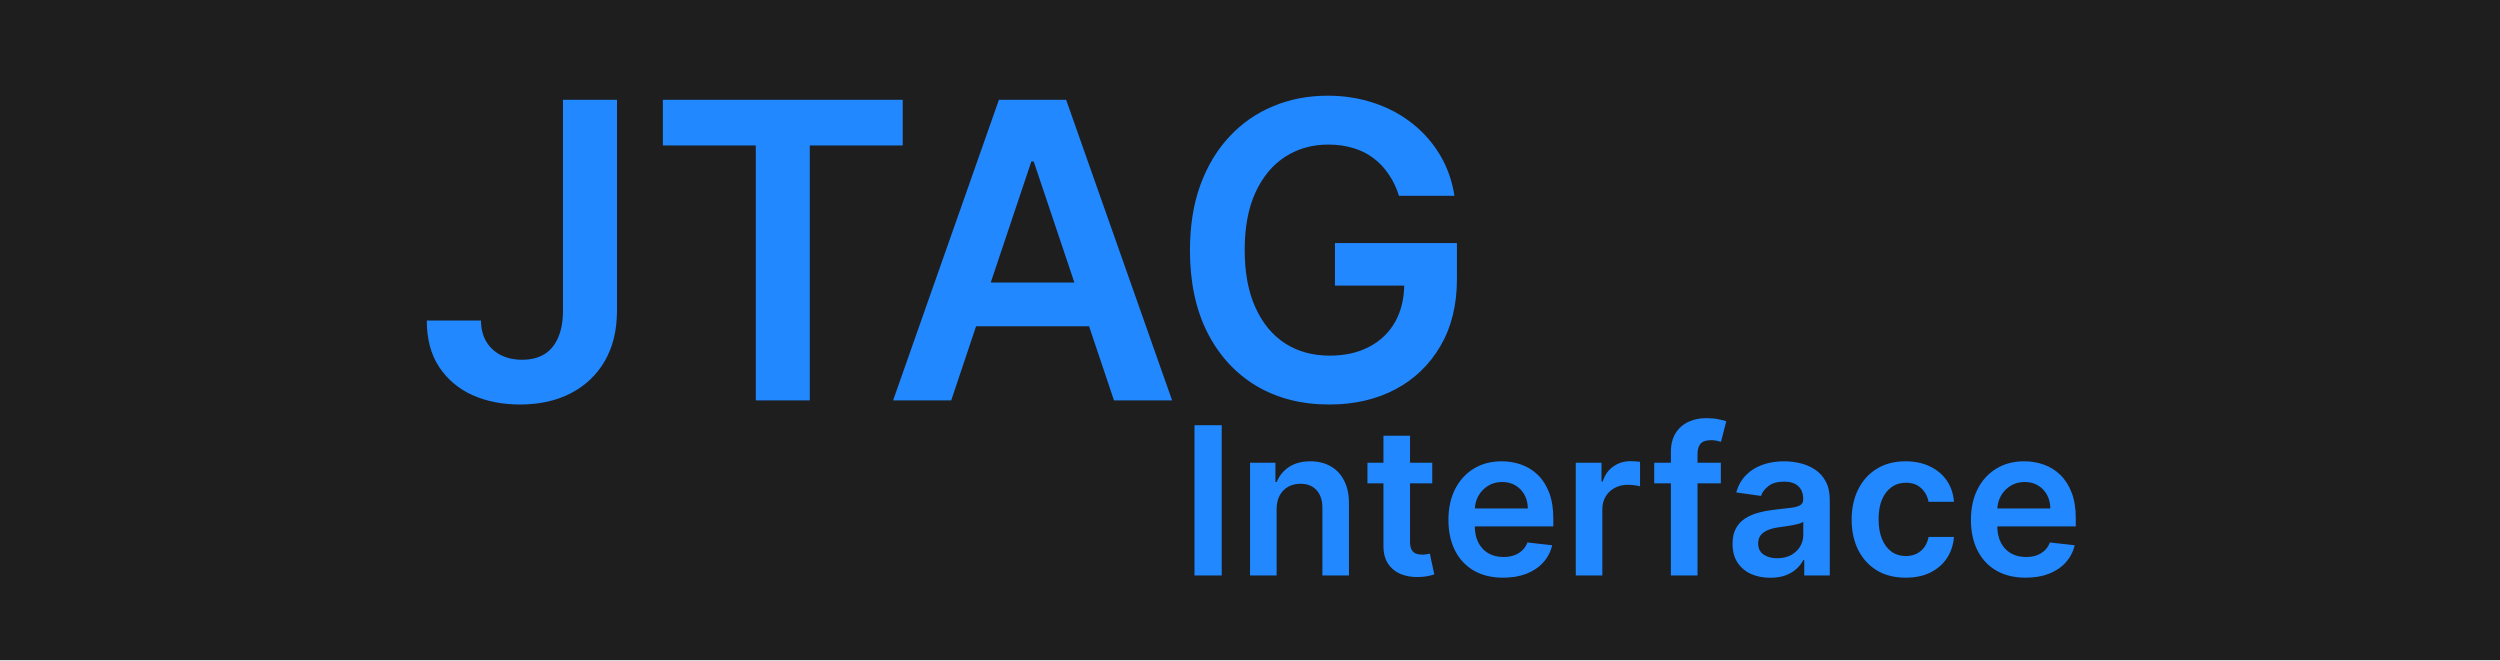
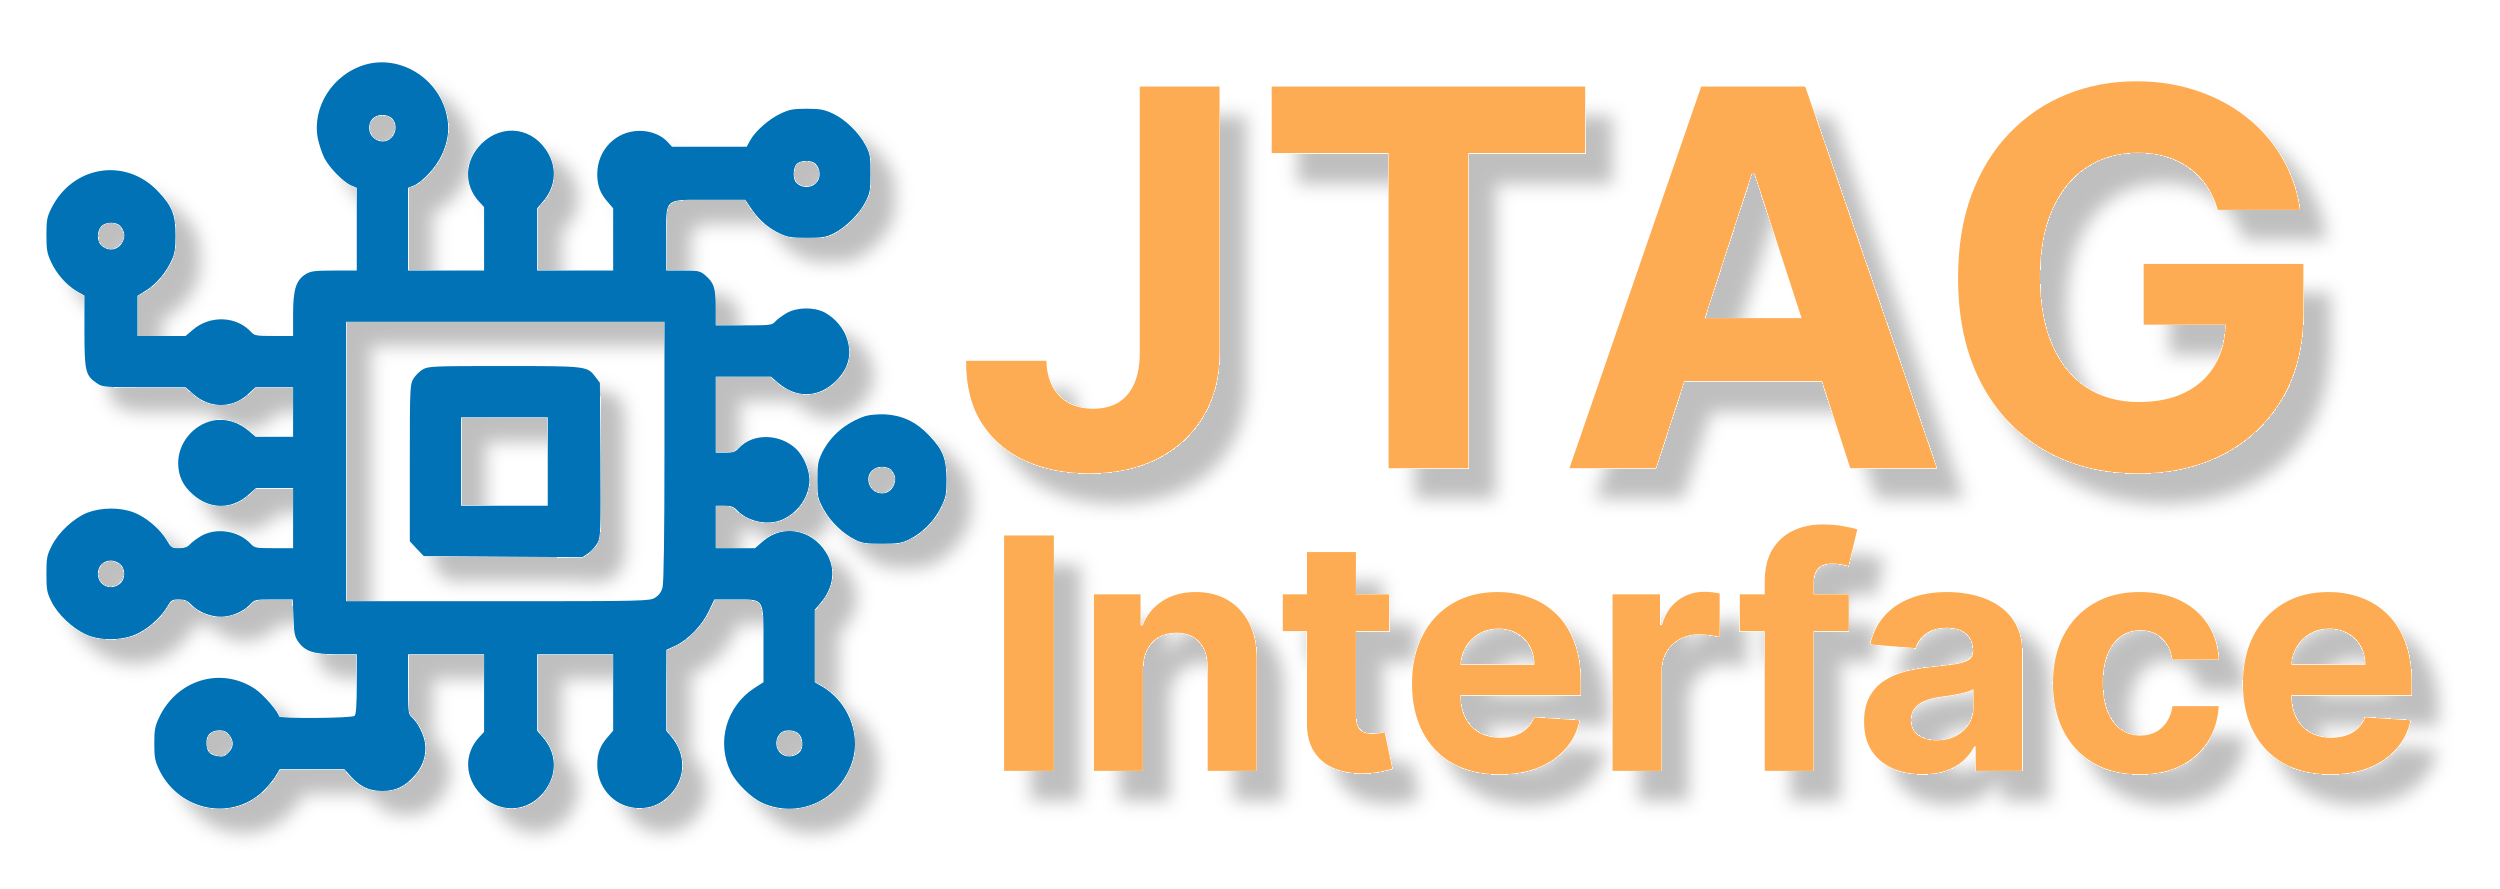
- <svg xmlns="http://www.w3.org/2000/svg" width="1742" height="460" viewBox="0 0 1742 460" fill="none">
-   <rect width="1742" height="460" fill="#1E1E1E" />
-   <path d="M392.295 69.545H429.932V216.818C429.864 230.318 427 241.943 421.341 251.693C415.682 261.375 407.773 268.841 397.614 274.091C387.523 279.273 375.761 281.864 362.33 281.864C350.057 281.864 339.011 279.682 329.193 275.318C319.443 270.886 311.705 264.341 305.977 255.682C300.25 247.023 297.386 236.25 297.386 223.364H335.125C335.193 229.023 336.42 233.898 338.807 237.989C341.261 242.08 344.636 245.216 348.932 247.398C353.227 249.58 358.17 250.67 363.761 250.67C369.83 250.67 374.977 249.409 379.205 246.886C383.432 244.295 386.636 240.477 388.818 235.432C391.068 230.386 392.227 224.182 392.295 216.818V69.545ZM461.892 101.352V69.545H629.006V101.352H564.267V279H526.631V101.352H461.892ZM662.807 279H622.307L696.045 69.545H742.886L816.727 279H776.227L720.284 112.5H718.648L662.807 279ZM664.136 196.875H774.591V227.352H664.136V196.875ZM974.79 136.432C973.085 130.909 970.733 125.966 967.733 121.602C964.801 117.17 961.256 113.386 957.097 110.25C953.006 107.114 948.301 104.761 942.983 103.193C937.665 101.557 931.869 100.739 925.597 100.739C914.347 100.739 904.324 103.568 895.528 109.227C886.733 114.886 879.813 123.205 874.767 134.182C869.79 145.091 867.301 158.386 867.301 174.068C867.301 189.886 869.79 203.284 874.767 214.261C879.744 225.239 886.665 233.591 895.528 239.318C904.392 244.977 914.688 247.807 926.415 247.807C937.051 247.807 946.256 245.761 954.028 241.67C961.869 237.58 967.903 231.784 972.131 224.284C976.358 216.716 978.472 207.852 978.472 197.693L987.062 199.023H930.199V169.364H1015.19V194.523C1015.19 212.455 1011.37 227.966 1003.73 241.057C996.097 254.148 985.597 264.239 972.233 271.33C958.869 278.352 943.528 281.864 926.21 281.864C906.915 281.864 889.972 277.534 875.381 268.875C860.858 260.148 849.506 247.773 841.324 231.75C833.21 215.659 829.153 196.568 829.153 174.477C829.153 157.568 831.54 142.466 836.312 129.17C841.153 115.875 847.903 104.591 856.562 95.318C865.222 85.977 875.381 78.886 887.04 74.045C898.699 69.136 911.381 66.682 925.085 66.682C936.676 66.682 947.483 68.386 957.506 71.795C967.528 75.136 976.426 79.909 984.199 86.114C992.04 92.318 998.483 99.682 1003.53 108.205C1008.57 116.727 1011.88 126.136 1013.45 136.432H974.79Z" fill="#2188FF" />
-   <path d="M851.301 296.273V401H832.33V296.273H851.301ZM889.538 354.977V401H871.027V322.455H888.72V335.801H889.641C891.447 331.403 894.328 327.909 898.283 325.318C902.271 322.727 907.197 321.432 913.061 321.432C918.482 321.432 923.203 322.591 927.226 324.909C931.283 327.227 934.419 330.585 936.635 334.983C938.885 339.381 939.993 344.716 939.959 350.989V401H921.447V353.852C921.447 348.602 920.084 344.494 917.357 341.528C914.663 338.562 910.93 337.08 906.158 337.08C902.919 337.08 900.038 337.795 897.516 339.227C895.027 340.625 893.067 342.653 891.635 345.312C890.237 347.972 889.538 351.193 889.538 354.977ZM997.999 322.455V336.773H952.845V322.455H997.999ZM963.993 303.636H982.504V377.375C982.504 379.864 982.879 381.773 983.629 383.102C984.413 384.398 985.436 385.284 986.697 385.761C987.959 386.239 989.357 386.477 990.891 386.477C992.05 386.477 993.107 386.392 994.061 386.222C995.05 386.051 995.8 385.898 996.311 385.761L999.43 400.233C998.442 400.574 997.027 400.949 995.186 401.358C993.379 401.767 991.163 402.006 988.538 402.074C983.902 402.21 979.726 401.511 976.01 399.977C972.294 398.409 969.345 395.989 967.163 392.716C965.016 389.443 963.959 385.352 963.993 380.443V303.636ZM1047.41 402.534C1039.53 402.534 1032.73 400.898 1027.01 397.625C1021.31 394.318 1016.93 389.648 1013.86 383.614C1010.8 377.545 1009.26 370.403 1009.26 362.188C1009.26 354.108 1010.8 347.017 1013.86 340.915C1016.97 334.778 1021.3 330.006 1026.85 326.597C1032.41 323.153 1038.94 321.432 1046.44 321.432C1051.28 321.432 1055.85 322.216 1060.14 323.784C1064.47 325.318 1068.29 327.705 1071.6 330.943C1074.94 334.182 1077.56 338.307 1079.47 343.318C1081.38 348.295 1082.34 354.227 1082.34 361.114V366.79H1017.95V354.312H1064.59C1064.56 350.767 1063.79 347.614 1062.29 344.852C1060.79 342.057 1058.69 339.858 1056 338.256C1053.34 336.653 1050.24 335.852 1046.69 335.852C1042.91 335.852 1039.59 336.773 1036.72 338.614C1033.86 340.42 1031.63 342.807 1030.02 345.773C1028.45 348.705 1027.65 351.926 1027.62 355.438V366.33C1027.62 370.898 1028.45 374.818 1030.12 378.091C1031.8 381.33 1034.13 383.818 1037.13 385.557C1040.13 387.261 1043.64 388.114 1047.66 388.114C1050.36 388.114 1052.8 387.739 1054.98 386.989C1057.16 386.205 1059.05 385.062 1060.65 383.562C1062.26 382.062 1063.47 380.205 1064.28 377.989L1081.57 379.932C1080.48 384.5 1078.4 388.489 1075.33 391.898C1072.3 395.273 1068.41 397.898 1063.67 399.773C1058.93 401.614 1053.51 402.534 1047.41 402.534ZM1098 401V322.455H1115.94V335.545H1116.76C1118.19 331.011 1120.65 327.517 1124.13 325.062C1127.64 322.574 1131.64 321.33 1136.14 321.33C1137.17 321.33 1138.31 321.381 1139.57 321.483C1140.87 321.551 1141.94 321.67 1142.79 321.841V338.869C1142.01 338.597 1140.76 338.358 1139.06 338.153C1137.39 337.915 1135.77 337.795 1134.2 337.795C1130.83 337.795 1127.79 338.528 1125.1 339.994C1122.44 341.426 1120.34 343.42 1118.81 345.977C1117.27 348.534 1116.51 351.483 1116.51 354.824V401H1098ZM1199.09 322.455V336.773H1152.66V322.455H1199.09ZM1164.27 401V315.04C1164.27 309.756 1165.36 305.358 1167.54 301.847C1169.76 298.335 1172.72 295.71 1176.44 293.972C1180.15 292.233 1184.28 291.364 1188.81 291.364C1192.02 291.364 1194.87 291.619 1197.35 292.131C1199.84 292.642 1201.68 293.102 1202.88 293.511L1199.19 307.83C1198.41 307.591 1197.42 307.352 1196.23 307.114C1195.04 306.841 1193.71 306.705 1192.24 306.705C1188.8 306.705 1186.36 307.54 1184.93 309.21C1183.53 310.847 1182.83 313.199 1182.83 316.267V401H1164.27ZM1233.52 402.585C1228.54 402.585 1224.06 401.699 1220.07 399.926C1216.12 398.119 1212.98 395.46 1210.66 391.949C1208.38 388.437 1207.24 384.108 1207.24 378.96C1207.24 374.528 1208.05 370.864 1209.69 367.966C1211.33 365.068 1213.56 362.75 1216.39 361.011C1219.22 359.273 1222.41 357.96 1225.95 357.074C1229.53 356.153 1233.23 355.489 1237.05 355.08C1241.65 354.602 1245.38 354.176 1248.25 353.801C1251.11 353.392 1253.19 352.778 1254.49 351.96C1255.82 351.108 1256.48 349.795 1256.48 348.023V347.716C1256.48 343.864 1255.34 340.881 1253.05 338.767C1250.77 336.653 1247.48 335.597 1243.18 335.597C1238.65 335.597 1235.05 336.585 1232.39 338.562C1229.77 340.54 1228 342.875 1227.08 345.568L1209.79 343.114C1211.16 338.341 1213.41 334.352 1216.54 331.148C1219.68 327.909 1223.51 325.489 1228.05 323.886C1232.58 322.25 1237.59 321.432 1243.08 321.432C1246.87 321.432 1250.63 321.875 1254.38 322.761C1258.13 323.648 1261.56 325.114 1264.66 327.159C1267.76 329.17 1270.25 331.915 1272.13 335.392C1274.04 338.869 1274.99 343.216 1274.99 348.432V401H1257.2V390.21H1256.58C1255.46 392.392 1253.87 394.437 1251.83 396.347C1249.82 398.222 1247.28 399.739 1244.21 400.898C1241.17 402.023 1237.61 402.585 1233.52 402.585ZM1238.33 388.983C1242.04 388.983 1245.26 388.25 1247.99 386.784C1250.72 385.284 1252.82 383.307 1254.28 380.852C1255.78 378.398 1256.53 375.722 1256.53 372.824V363.568C1255.95 364.045 1254.96 364.489 1253.57 364.898C1252.2 365.307 1250.67 365.665 1248.96 365.972C1247.26 366.278 1245.57 366.551 1243.9 366.79C1242.23 367.028 1240.78 367.233 1239.55 367.403C1236.79 367.778 1234.32 368.392 1232.14 369.244C1229.96 370.097 1228.24 371.29 1226.97 372.824C1225.71 374.324 1225.08 376.267 1225.08 378.653C1225.08 382.062 1226.33 384.636 1228.82 386.375C1231.3 388.114 1234.47 388.983 1238.33 388.983ZM1327.87 402.534C1320.03 402.534 1313.29 400.812 1307.67 397.369C1302.08 393.926 1297.76 389.17 1294.73 383.102C1291.73 377 1290.23 369.977 1290.23 362.034C1290.23 354.057 1291.76 347.017 1294.83 340.915C1297.9 334.778 1302.23 330.006 1307.82 326.597C1313.45 323.153 1320.09 321.432 1327.76 321.432C1334.14 321.432 1339.78 322.608 1344.69 324.96C1349.63 327.278 1353.57 330.568 1356.5 334.83C1359.43 339.057 1361.11 344 1361.51 349.659H1343.82C1343.11 345.875 1341.4 342.722 1338.71 340.199C1336.05 337.642 1332.49 336.364 1328.02 336.364C1324.24 336.364 1320.91 337.386 1318.05 339.432C1315.18 341.443 1312.95 344.341 1311.35 348.125C1309.78 351.909 1309 356.443 1309 361.727C1309 367.08 1309.78 371.682 1311.35 375.534C1312.92 379.352 1315.12 382.301 1317.95 384.381C1320.81 386.426 1324.17 387.449 1328.02 387.449C1330.75 387.449 1333.18 386.937 1335.33 385.915C1337.51 384.858 1339.34 383.341 1340.8 381.364C1342.27 379.386 1343.28 376.983 1343.82 374.153H1361.51C1361.07 379.71 1359.43 384.636 1356.61 388.932C1353.78 393.193 1349.92 396.534 1345.05 398.955C1340.17 401.341 1334.45 402.534 1327.87 402.534ZM1411.49 402.534C1403.61 402.534 1396.81 400.898 1391.08 397.625C1385.39 394.318 1381.01 389.648 1377.94 383.614C1374.87 377.545 1373.34 370.403 1373.34 362.188C1373.34 354.108 1374.87 347.017 1377.94 340.915C1381.04 334.778 1385.37 330.006 1390.93 326.597C1396.49 323.153 1403.02 321.432 1410.52 321.432C1415.36 321.432 1419.92 322.216 1424.22 323.784C1428.55 325.318 1432.37 327.705 1435.67 330.943C1439.02 334.182 1441.64 338.307 1443.55 343.318C1445.46 348.295 1446.41 354.227 1446.41 361.114V366.79H1382.03V354.312H1428.67C1428.63 350.767 1427.87 347.614 1426.37 344.852C1424.87 342.057 1422.77 339.858 1420.08 338.256C1417.42 336.653 1414.32 335.852 1410.77 335.852C1406.99 335.852 1403.66 336.773 1400.8 338.614C1397.94 340.42 1395.7 342.807 1394.1 345.773C1392.53 348.705 1391.73 351.926 1391.7 355.438V366.33C1391.7 370.898 1392.53 374.818 1394.2 378.091C1395.87 381.33 1398.21 383.818 1401.21 385.557C1404.21 387.261 1407.72 388.114 1411.74 388.114C1414.44 388.114 1416.87 387.739 1419.06 386.989C1421.24 386.205 1423.13 385.062 1424.73 383.562C1426.33 382.062 1427.54 380.205 1428.36 377.989L1445.65 379.932C1444.56 384.5 1442.48 388.489 1439.41 391.898C1436.37 395.273 1432.49 397.898 1427.75 399.773C1423.01 401.614 1417.59 402.534 1411.49 402.534Z" fill="#2188FF" />
+ <svg xmlns="http://www.w3.org/2000/svg" width="1885" height="670" viewBox="0 0 1885 670" fill="none">
+   <g filter="url(#filter0_d_302_2)">
+     <path d="M859.387 65.231H919.526V265.882C919.526 284.43 915.358 300.542 907.021 314.219C898.778 327.895 887.302 338.434 872.595 345.834C857.888 353.234 840.793 356.934 821.308 356.934C803.979 356.934 788.241 353.89 774.096 347.801C760.045 341.619 748.898 332.251 740.654 319.699C732.411 307.053 728.336 291.175 728.43 272.065H788.991C789.178 279.653 790.724 286.163 793.628 291.596C796.625 296.936 800.7 301.057 805.852 303.961C811.098 306.771 817.28 308.177 824.4 308.177C831.894 308.177 838.217 306.584 843.369 303.399C848.615 300.121 852.596 295.343 855.312 289.067C858.029 282.791 859.387 275.063 859.387 265.882V65.231ZM958.87 115.394V65.231H1195.21V115.394H1107.11V353H1046.97V115.394H958.87ZM1248.57 353H1183.37L1282.72 65.231H1361.12L1460.32 353H1395.13L1323.04 130.991H1320.79L1248.57 353ZM1244.5 239.888H1398.5V287.381H1244.5V239.888ZM1672.25 158.25C1670.28 151.412 1667.52 145.37 1663.96 140.124C1660.4 134.785 1656.04 130.288 1650.89 126.635C1645.83 122.888 1640.03 120.031 1633.47 118.064C1627.01 116.096 1619.84 115.113 1611.97 115.113C1597.26 115.113 1584.34 118.766 1573.19 126.073C1562.14 133.379 1553.52 144.012 1547.33 157.969C1541.15 171.833 1538.06 188.788 1538.06 208.835C1538.06 228.881 1541.11 245.93 1547.19 259.981C1553.28 274.032 1561.9 284.758 1573.05 292.158C1584.2 299.465 1597.36 303.118 1612.53 303.118C1626.3 303.118 1638.06 300.683 1647.8 295.812C1657.64 290.847 1665.13 283.868 1670.28 274.875C1675.53 265.882 1678.15 255.25 1678.15 242.979L1690.52 244.806H1616.33V198.999H1736.75V235.251C1736.75 260.543 1731.41 282.276 1720.73 300.448C1710.05 318.528 1695.34 332.485 1676.61 342.321C1657.87 352.063 1636.42 356.934 1612.25 356.934C1585.27 356.934 1561.57 350.986 1541.15 339.089C1520.73 327.099 1504.81 310.097 1493.38 288.083C1482.04 265.976 1476.38 239.747 1476.38 209.397C1476.38 186.072 1479.75 165.276 1486.49 147.009C1493.33 128.649 1502.89 113.099 1515.16 100.359C1527.43 87.619 1541.71 77.924 1558.01 71.273C1574.31 64.622 1591.97 61.297 1610.99 61.297C1627.29 61.297 1642.46 63.685 1656.51 68.463C1670.56 73.147 1683.02 79.797 1693.89 88.416C1704.85 97.034 1713.79 107.291 1720.73 119.188C1727.66 130.991 1732.11 144.012 1734.08 158.25H1672.25Z" fill="#FDAC53" />
+   </g>
+   <g filter="url(#filter1_d_302_2)">
+     <path d="M794.618 403.757V581.233H757.095V403.757H794.618ZM861.713 504.281V581.233H824.797V448.126H859.98V471.611H861.54C864.486 463.869 869.426 457.745 876.358 453.239C883.291 448.675 891.697 446.393 901.576 446.393C910.819 446.393 918.879 448.415 925.753 452.459C932.628 456.503 937.972 462.28 941.785 469.791C945.598 477.243 947.505 486.14 947.505 496.481V581.233H910.588V503.067C910.646 494.922 908.566 488.567 904.349 484.003C900.131 479.381 894.325 477.07 886.931 477.07C881.962 477.07 877.572 478.139 873.759 480.276C870.003 482.414 867.057 485.534 864.919 489.635C862.84 493.679 861.771 498.561 861.713 504.281ZM1047.4 448.126V475.857H967.241V448.126H1047.4ZM985.439 416.236H1022.36V540.33C1022.36 543.739 1022.88 546.396 1023.92 548.303C1024.96 550.152 1026.4 551.451 1028.25 552.202C1030.15 552.954 1032.35 553.329 1034.83 553.329C1036.57 553.329 1038.3 553.185 1040.03 552.896C1041.77 552.549 1043.1 552.289 1044.02 552.116L1049.83 579.586C1047.98 580.164 1045.38 580.829 1042.03 581.58C1038.68 582.388 1034.6 582.879 1029.81 583.053C1020.91 583.399 1013.11 582.215 1006.41 579.5C999.767 576.784 994.596 572.567 990.899 566.848C987.201 561.128 985.381 553.907 985.439 545.183V416.236ZM1130.68 583.833C1116.99 583.833 1105.2 581.06 1095.32 575.514C1085.5 569.91 1077.93 561.995 1072.62 551.769C1067.3 541.486 1064.64 529.325 1064.64 515.286C1064.64 501.594 1067.3 489.578 1072.62 479.236C1077.93 468.895 1085.41 460.836 1095.06 455.059C1104.77 449.282 1116.15 446.393 1129.2 446.393C1137.99 446.393 1146.16 447.808 1153.73 450.639C1161.35 453.412 1168 457.601 1173.66 463.205C1179.38 468.809 1183.83 475.857 1187.01 484.349C1190.18 492.784 1191.77 502.663 1191.77 513.986V524.125H1079.38V501.248H1157.02C1157.02 495.933 1155.87 491.224 1153.56 487.122C1151.24 483.02 1148.04 479.814 1143.94 477.503C1139.89 475.135 1135.18 473.95 1129.81 473.95C1124.21 473.95 1119.24 475.25 1114.91 477.85C1110.63 480.392 1107.28 483.829 1104.85 488.162C1102.43 492.437 1101.19 497.204 1101.13 502.461V524.212C1101.13 530.798 1102.34 536.489 1104.77 541.284C1107.25 546.079 1110.75 549.776 1115.25 552.376C1119.76 554.976 1125.1 556.275 1131.28 556.275C1135.39 556.275 1139.14 555.698 1142.55 554.542C1145.96 553.387 1148.88 551.654 1151.3 549.343C1153.73 547.032 1155.58 544.201 1156.85 540.85L1190.99 543.103C1189.26 551.307 1185.71 558.471 1180.33 564.595C1175.02 570.661 1168.14 575.398 1159.71 578.807C1151.33 582.157 1141.65 583.833 1130.68 583.833ZM1215.86 581.233V448.126H1251.65V471.351H1253.04C1255.47 463.089 1259.54 456.85 1265.26 452.632C1270.98 448.357 1277.56 446.22 1285.02 446.22C1286.86 446.22 1288.86 446.335 1291 446.566C1293.13 446.797 1295.01 447.115 1296.63 447.52V480.276C1294.89 479.756 1292.5 479.294 1289.44 478.89C1286.37 478.485 1283.57 478.283 1281.03 478.283C1275.6 478.283 1270.75 479.468 1266.47 481.836C1262.25 484.147 1258.9 487.382 1256.42 491.542C1253.99 495.701 1252.78 500.497 1252.78 505.927V581.233H1215.86ZM1393.97 448.126V475.857H1311.81V448.126H1393.97ZM1330.62 581.233V438.507C1330.62 428.859 1332.5 420.858 1336.25 414.503C1340.07 408.148 1345.26 403.382 1351.85 400.204C1358.44 397.027 1365.92 395.438 1374.3 395.438C1379.96 395.438 1385.13 395.871 1389.81 396.738C1394.54 397.605 1398.07 398.384 1400.38 399.078L1393.79 426.808C1392.35 426.346 1390.56 425.913 1388.42 425.508C1386.34 425.104 1384.2 424.902 1382.01 424.902C1376.58 424.902 1372.79 426.173 1370.66 428.715C1368.52 431.199 1367.45 434.694 1367.45 439.2V581.233H1330.62ZM1449.71 583.746C1441.22 583.746 1433.65 582.273 1427.01 579.326C1420.36 576.322 1415.1 571.903 1411.23 566.068C1407.42 560.175 1405.51 552.838 1405.51 544.057C1405.51 536.662 1406.87 530.451 1409.59 525.425C1412.3 520.399 1416 516.355 1420.68 513.293C1425.36 510.231 1430.67 507.92 1436.62 506.36C1442.63 504.801 1448.93 503.703 1455.52 503.067C1463.26 502.259 1469.5 501.508 1474.23 500.814C1478.97 500.063 1482.41 498.966 1484.55 497.521C1486.68 496.077 1487.75 493.939 1487.75 491.109V490.589C1487.75 485.1 1486.02 480.854 1482.55 477.85C1479.14 474.846 1474.29 473.344 1467.99 473.344C1461.35 473.344 1456.06 474.817 1452.14 477.763C1448.21 480.652 1445.61 484.291 1444.34 488.682L1410.19 485.909C1411.93 477.821 1415.34 470.831 1420.42 464.938C1425.5 458.987 1432.06 454.423 1440.09 451.246C1448.18 448.011 1457.54 446.393 1468.17 446.393C1475.56 446.393 1482.64 447.26 1489.4 448.993C1496.22 450.726 1502.25 453.412 1507.51 457.052C1512.83 460.692 1517.01 465.371 1520.08 471.091C1523.14 476.752 1524.67 483.54 1524.67 491.455V581.233H1489.66V562.775H1488.62C1486.48 566.934 1483.62 570.603 1480.04 573.78C1476.46 576.9 1472.15 579.355 1467.13 581.146C1462.1 582.879 1456.3 583.746 1449.71 583.746ZM1460.28 558.269C1465.71 558.269 1470.51 557.2 1474.67 555.062C1478.83 552.867 1482.09 549.921 1484.46 546.223C1486.83 542.526 1488.01 538.337 1488.01 533.658V519.532C1486.86 520.283 1485.27 520.977 1483.25 521.612C1481.28 522.19 1479.06 522.739 1476.57 523.259C1474.09 523.721 1471.61 524.154 1469.12 524.559C1466.64 524.905 1464.38 525.223 1462.36 525.512C1458.03 526.147 1454.24 527.158 1451.01 528.545C1447.77 529.931 1445.26 531.809 1443.47 534.178C1441.68 536.489 1440.78 539.377 1440.78 542.843C1440.78 547.87 1442.6 551.711 1446.24 554.369C1449.94 556.969 1454.62 558.269 1460.28 558.269ZM1613.45 583.833C1599.82 583.833 1588.09 580.944 1578.27 575.167C1568.5 569.332 1560.99 561.244 1555.74 550.903C1550.54 540.561 1547.94 528.66 1547.94 515.2C1547.94 501.565 1550.57 489.607 1555.82 479.323C1561.14 468.982 1568.68 460.923 1578.44 455.145C1588.2 449.311 1599.82 446.393 1613.28 446.393C1624.89 446.393 1635.06 448.502 1643.78 452.719C1652.5 456.936 1659.41 462.858 1664.49 470.484C1669.58 478.11 1672.38 487.065 1672.9 497.348H1638.06C1637.08 490.704 1634.48 485.36 1630.26 481.316C1626.1 477.214 1620.64 475.163 1613.88 475.163C1608.16 475.163 1603.17 476.723 1598.89 479.843C1594.67 482.905 1591.38 487.382 1589.01 493.275C1586.64 499.168 1585.46 506.303 1585.46 514.68C1585.46 523.172 1586.61 530.394 1588.93 536.344C1591.29 542.295 1594.62 546.83 1598.89 549.949C1603.17 553.069 1608.16 554.629 1613.88 554.629C1618.1 554.629 1621.88 553.762 1625.24 552.029C1628.64 550.296 1631.45 547.783 1633.64 544.49C1635.89 541.139 1637.37 537.124 1638.06 532.444H1672.9C1672.32 542.612 1669.55 551.567 1664.58 559.308C1659.67 566.992 1652.88 573 1644.21 577.333C1635.55 581.666 1625.29 583.833 1613.45 583.833ZM1757.19 583.833C1743.5 583.833 1731.72 581.06 1721.84 575.514C1712.02 569.91 1704.45 561.995 1699.13 551.769C1693.82 541.486 1691.16 529.325 1691.16 515.286C1691.16 501.594 1693.82 489.578 1699.13 479.236C1704.45 468.895 1711.93 460.836 1721.58 455.059C1731.28 449.282 1742.66 446.393 1755.72 446.393C1764.5 446.393 1772.68 447.808 1780.25 450.639C1787.87 453.412 1794.51 457.601 1800.18 463.205C1805.9 468.809 1810.34 475.857 1813.52 484.349C1816.7 492.784 1818.29 502.663 1818.29 513.986V524.125H1705.89V501.248H1783.54C1783.54 495.933 1782.38 491.224 1780.07 487.122C1777.76 483.02 1774.55 479.814 1770.45 477.503C1766.41 475.135 1761.7 473.95 1756.33 473.95C1750.72 473.95 1745.76 475.25 1741.42 477.85C1737.15 480.392 1733.8 483.829 1731.37 488.162C1728.94 492.437 1727.7 497.204 1727.64 502.461V524.212C1727.64 530.798 1728.86 536.489 1731.28 541.284C1733.77 546.079 1737.26 549.776 1741.77 552.376C1746.28 554.976 1751.62 556.275 1757.8 556.275C1761.9 556.275 1765.66 555.698 1769.07 554.542C1772.47 553.387 1775.39 551.654 1777.82 549.343C1780.25 547.032 1782.09 544.201 1783.36 540.85L1817.51 543.103C1815.77 551.307 1812.22 558.471 1806.85 564.595C1801.53 570.661 1794.66 575.398 1786.22 578.807C1777.85 582.157 1768.17 583.833 1757.19 583.833Z" fill="#FDAC53" />
+   </g>
+   <g filter="url(#filter2_d_302_2)">
+     <path d="M275.667 48.661C251.133 55.595 235 80.661 239.667 104.528C240.6 108.928 242.733 115.461 244.6 119.195C248.333 126.528 259.133 137.595 265.133 139.995L269 141.595V172.795V203.995H252.067C237.267 203.995 234.467 204.395 230.6 206.661C223.267 211.195 221 217.995 221 236.928V253.328H206.6C193.533 253.328 191.8 253.061 189.533 250.528C178.467 238.261 158.467 237.461 145.4 248.661L139.933 253.328H121.8H103.667V238.128V223.061L110.067 219.061C117.667 214.395 125.133 205.595 129.267 196.528C131.8 191.195 132.333 187.728 132.333 177.328C132.333 161.728 129.8 155.461 119 144.128C94.467 118.395 54.467 124.928 38.6 157.328C35.4 163.728 35 166.261 35 177.328C35 188.261 35.533 191.061 38.467 197.461C42.733 206.661 50.2 215.061 57.933 219.595L63.667 222.928V249.861C63.667 279.861 64.467 283.195 73 288.928C77.267 291.861 78.467 291.995 108.6 291.995H139.933L145.667 297.061C158.2 308.128 175.133 308.128 187 297.195L192.6 291.995H206.867H221V310.661V329.328H206.867H192.733L187.267 324.661C179.4 317.995 169.4 315.195 160.2 317.195C145.4 320.528 134.333 334.261 134.333 349.195C134.467 358.928 137.8 366.128 145.4 372.795C158.467 384.395 175 384.261 187.8 372.661L193 367.995H207H221V390.661V413.328H206.6C192.733 413.328 191.933 413.195 188.867 409.861C179.8 400.128 163 397.595 151.667 404.128C148.333 406.128 144.467 408.928 143.133 410.528C141.267 412.528 139 413.328 134.867 413.328C129.667 413.328 129 412.928 125.8 407.461C121 399.195 110.2 389.995 101.267 386.528C90.867 382.395 76.467 382.528 65.933 386.528C55.8 390.528 44.067 401.328 39 411.595C35.4 418.661 35 420.528 35 432.661C35 444.528 35.4 446.795 38.733 453.461C43.267 462.928 54.6 473.728 64.6 478.261C74.867 483.061 89.933 483.195 101.267 478.795C110.2 475.328 121 466.128 125.8 457.861C129 452.395 129.667 451.995 134.867 451.995C139.267 451.995 141.267 452.795 143.8 455.461C148.467 460.528 156.333 464.128 164.2 464.928C172.467 465.728 182.6 461.995 188.467 455.861C192.067 451.995 192.333 451.995 206.467 451.995H220.733L221.267 465.728C221.667 477.461 222.2 479.995 224.867 483.861C230.067 491.195 236.6 493.328 254.067 493.328H269V515.728C269 531.328 268.467 538.661 267.4 539.728C265.533 541.595 210.333 541.995 210.333 540.128C210.333 537.195 198.467 523.461 192.333 519.461C166.733 502.395 133.4 512.395 119.933 541.061C116.867 547.595 116.333 550.395 116.333 560.661C116.333 570.795 116.867 573.728 119.8 579.995C135.267 612.528 177 619.861 200.6 594.261C203.533 591.195 207 586.661 208.333 584.261L210.867 579.995H235.267H259.667L264.6 585.461C271.533 593.195 278.6 596.395 288.333 596.395C298.333 596.395 305.267 593.061 312.6 584.795C319 577.595 321.667 569.061 320.467 560.395C319.533 553.861 315.133 544.928 310.467 540.795C307.8 538.395 307.667 536.928 307.667 515.728V493.328H336.333H365V522.528V551.861L361.533 555.595C349.533 568.395 350.2 586.528 363.133 599.595C378.867 615.461 402.733 611.728 413.667 591.728C420.2 579.861 418.467 566.261 409.133 555.728L405 550.928V522.128V493.328H433.667H462.333V522.128V550.928L458.2 555.728C452.467 562.261 450.333 567.995 450.333 576.928C450.467 595.061 464.467 609.328 482.333 609.328C491.4 609.328 498.733 605.995 505.267 599.195C517.267 586.661 517.4 568.795 505.933 555.195L502.333 550.928V520.528L502.467 489.995L509.4 486.795C519 482.261 529.533 471.328 534.467 460.661L538.6 451.995H554.2C576.733 451.995 575.667 450.395 575.667 486.261V514.395L569 518.661C547.667 532.395 539.933 559.595 551 581.995C555 590.395 566.733 601.861 575 605.461C602.867 617.861 634.467 602.661 643 572.795C648.867 552.661 638.867 528.795 620.067 517.728L614.333 514.395V487.061V459.728L618.467 454.928C628.733 443.195 630.467 428.661 622.867 416.661C611.933 398.928 590.067 395.061 575.267 408.128L569.267 413.328H554.467H539.667V397.328V381.328H546.067C551.267 381.328 553.133 381.995 555.8 384.795C564.067 393.595 580.067 396.661 590.867 391.328C602.467 385.728 610.2 373.861 610.333 361.995C610.333 354.128 605.8 343.728 600.2 338.395C587.8 326.795 567.533 326.528 557.133 337.861C554.333 340.795 552.733 341.328 546.733 341.328H539.667V312.661V283.995H560.467H581.267L586.067 288.128C599.533 299.995 615.533 300.261 628.467 288.928C639 279.595 642.6 268.795 639 256.528C636.6 247.995 629.8 239.861 621.8 235.595C613.533 231.328 600.867 231.595 593 236.128C589.667 238.128 585.8 240.928 584.467 242.528C582.067 245.195 580.6 245.328 560.733 245.328H539.667V231.995C539.667 217.061 538.333 213.195 531.667 207.461C527.8 204.261 526.467 203.995 514.867 203.995H502.333V180.261C502.333 148.395 499.8 150.661 535.133 150.661H561.933L566.733 157.728C572.467 166.128 579.8 172.395 588.733 176.395C593.8 178.795 597.4 179.328 608.333 179.328C619.8 179.328 622.6 178.928 628.333 176.128C637.533 171.595 647.8 161.461 652.467 152.395C656.067 145.328 656.333 143.461 656.333 130.661C656.333 117.861 656.067 115.995 652.6 109.461C647.533 99.861 637.267 89.995 627.933 85.595C621.533 82.661 618.467 81.995 608.333 81.995C598.067 81.995 595.267 82.528 588.733 85.595C579.933 89.595 569.267 99.061 565.533 105.995L563 110.661H534.867H506.733L503.533 107.195C498.733 101.861 490.733 98.661 482.333 98.661C464.467 98.661 450.467 112.928 450.333 131.061C450.333 139.995 452.467 145.728 458.2 152.261L462.333 157.061V180.528V203.995H433.667H405V180.528V157.061L409.133 152.261C418.467 141.728 420.2 128.128 413.667 116.261C402.733 96.128 379 92.528 362.867 108.528C350.067 121.461 349.533 139.595 361.533 152.395L365 156.128V180.128V203.995H336.333H307.667V172.795V141.595L311.8 139.995C318.6 137.195 328.733 126.128 333 117.061C338.2 105.861 339.267 96.261 336.467 85.328C329.667 58.395 301.533 41.461 275.667 48.661ZM295.667 89.328C299.267 92.928 299.133 99.595 295.4 103.595C289.4 110.128 278.333 105.461 278.333 96.395C278.333 90.528 282.333 86.661 288.333 86.661C291.267 86.661 294.067 87.728 295.667 89.328ZM614.867 123.461C617.933 126.395 618.867 131.728 617.133 135.461C614.333 141.595 605.533 142.928 600.467 137.861C597.667 135.195 597.8 126.795 600.6 123.728C603.267 120.661 611.933 120.528 614.867 123.461ZM90.6 170.261C94.067 174.128 94.6 178.261 92.467 182.395C89.267 188.528 82.333 189.995 76.867 185.461C73 182.395 72.733 174.661 76.333 170.661C79.4 167.195 87.667 167.061 90.6 170.261ZM501 340.261C501 404.795 500.467 439.728 499.533 443.061C498.6 446.528 496.733 448.928 493.933 450.661C489.8 453.195 486.2 453.328 375.4 453.328H261V347.995V242.661H381H501V340.261ZM90.467 425.195C94.733 428.661 94.733 436.661 90.467 440.128C83.533 445.861 73.8 441.461 73.8 432.661C73.8 426.795 77.8 422.661 83.667 422.661C85.667 422.661 88.733 423.728 90.467 425.195ZM172.867 554.128C176.6 558.928 176.333 563.461 172.2 567.595C169.4 570.395 167.933 570.795 163.933 570.128C157.933 569.195 155.667 566.395 155.667 559.861C155.667 553.861 159.267 550.661 165.8 550.661C168.867 550.661 171 551.728 172.867 554.128ZM602.333 553.328C605.533 556.528 605.933 564.261 602.867 567.195C599.933 570.261 594.6 571.195 590.867 569.461C584.733 566.661 583.4 557.861 588.467 552.795C591.4 549.728 599.133 550.128 602.333 553.328Z" fill="#0072B5" />
+     <path d="M318.6 278.661C316.2 280.128 313.133 283.195 311.667 285.595C309.133 289.861 309 292.528 309 349.061V408.128L314.2 413.728L319.533 419.328L379.267 419.728L439.133 420.128L443.667 417.061C446.067 415.328 449.133 411.861 450.6 409.328C452.867 404.928 453 401.195 452.733 346.661L452.333 288.661L449.133 284.395C442.733 275.995 443.133 275.995 380.067 275.995C325.533 275.995 322.867 276.128 318.6 278.661ZM413 347.995V381.328H380.333H347.667V347.995V314.661H380.333H413V347.995Z" fill="#0072B5" />
+     <path d="M652.333 313.728C637.8 318.661 626.333 328.395 619.933 341.195C616.733 347.861 616.333 350.128 616.333 361.995C616.333 374.661 616.6 375.728 620.867 383.728C626.067 393.195 635.4 402.261 644.733 406.928C650.067 409.595 653 409.995 665 409.995C677 409.995 679.933 409.461 685.4 406.795C695.4 401.861 704.333 392.928 709.267 382.928C713.267 374.795 713.667 373.061 713.667 361.328C713.533 345.728 711 339.195 700.333 328.128C690.733 317.995 680.067 313.061 667 312.395C661.533 312.261 655.4 312.795 652.333 313.728ZM671.933 354.261C675.133 357.995 675.667 360.928 674.2 365.328C670.733 375.195 656.867 373.861 654.867 363.328C653.667 357.195 658.333 351.995 664.867 351.995C668.067 351.995 670.733 352.928 671.933 354.261Z" fill="#0072B5" />
+   </g>
+   <defs>
+     <filter id="filter0_d_302_2" x="728.289" y="61.297" width="1040.98" height="330.659" filterUnits="userSpaceOnUse" color-interpolation-filters="sRGB">
+       <feFlood flood-opacity="0" result="BackgroundImageFix" />
+       <feColorMatrix in="SourceAlpha" type="matrix" values="0 0 0 0 0 0 0 0 0 0 0 0 0 0 0 0 0 0 127 0" result="hardAlpha" />
+       <feOffset dx="20.012" dy="22.514" />
+       <feGaussianBlur stdDeviation="6.254" />
+       <feComposite in2="hardAlpha" operator="out" />
+       <feColorMatrix type="matrix" values="0 0 0 0 0 0 0 0 0 0 0 0 0 0 0 0 0 0 0.25 0" />
+       <feBlend mode="normal" in2="BackgroundImageFix" result="effect1_dropShadow_302_2" />
+       <feBlend mode="normal" in="SourceGraphic" in2="effect1_dropShadow_302_2" result="shape" />
+     </filter>
+     <filter id="filter1_d_302_2" x="757.095" y="395.438" width="1093.71" height="223.416" filterUnits="userSpaceOnUse" color-interpolation-filters="sRGB">
+       <feFlood flood-opacity="0" result="BackgroundImageFix" />
+       <feColorMatrix in="SourceAlpha" type="matrix" values="0 0 0 0 0 0 0 0 0 0 0 0 0 0 0 0 0 0 127 0" result="hardAlpha" />
+       <feOffset dx="20.012" dy="22.514" />
+       <feGaussianBlur stdDeviation="6.254" />
+       <feComposite in2="hardAlpha" operator="out" />
+       <feColorMatrix type="matrix" values="0 0 0 0 0 0 0 0 0 0 0 0 0 0 0 0 0 0 0.25 0" />
+       <feBlend mode="normal" in2="BackgroundImageFix" result="effect1_dropShadow_302_2" />
+       <feBlend mode="normal" in="SourceGraphic" in2="effect1_dropShadow_302_2" result="shape" />
+     </filter>
+     <filter id="filter2_d_302_2" x="35" y="47" width="709.667" height="593.799" filterUnits="userSpaceOnUse" color-interpolation-filters="sRGB">
+       <feFlood flood-opacity="0" result="BackgroundImageFix" />
+       <feColorMatrix in="SourceAlpha" type="matrix" values="0 0 0 0 0 0 0 0 0 0 0 0 0 0 0 0 0 0 127 0" result="hardAlpha" />
+       <feOffset dx="18" dy="18" />
+       <feGaussianBlur stdDeviation="6.5" />
+       <feComposite in2="hardAlpha" operator="out" />
+       <feColorMatrix type="matrix" values="0 0 0 0 0 0 0 0 0 0 0 0 0 0 0 0 0 0 0.25 0" />
+       <feBlend mode="normal" in2="BackgroundImageFix" result="effect1_dropShadow_302_2" />
+       <feBlend mode="normal" in="SourceGraphic" in2="effect1_dropShadow_302_2" result="shape" />
+     </filter>
+   </defs>
</svg>
